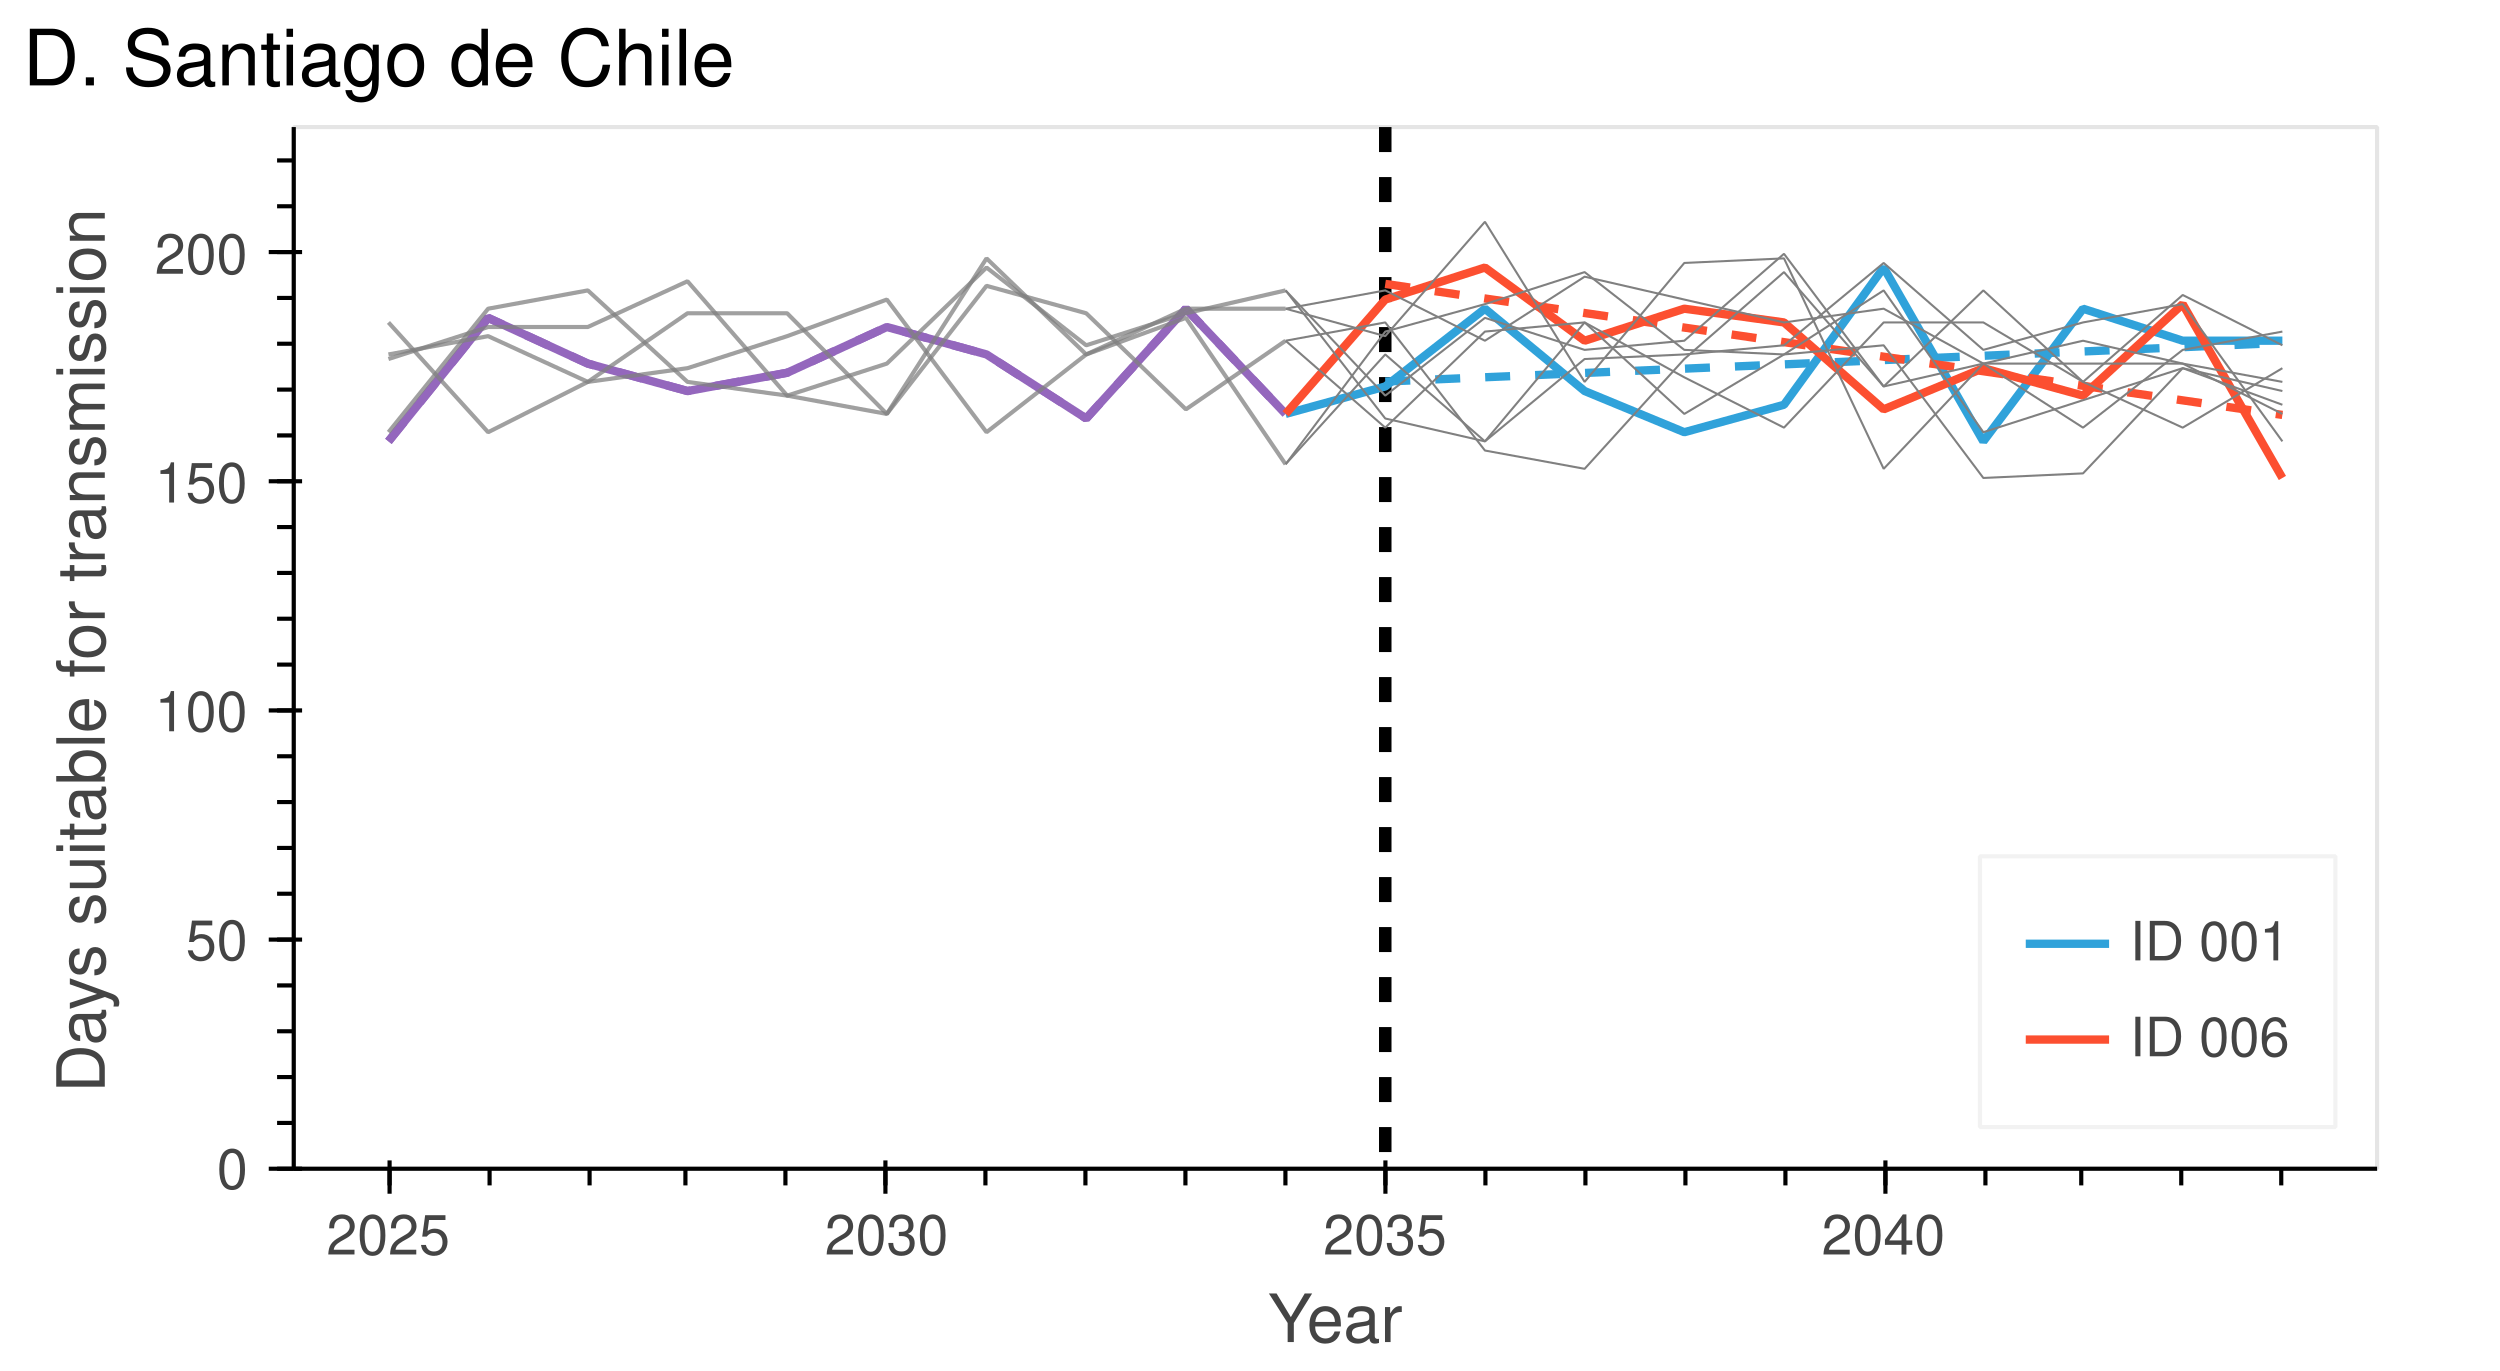
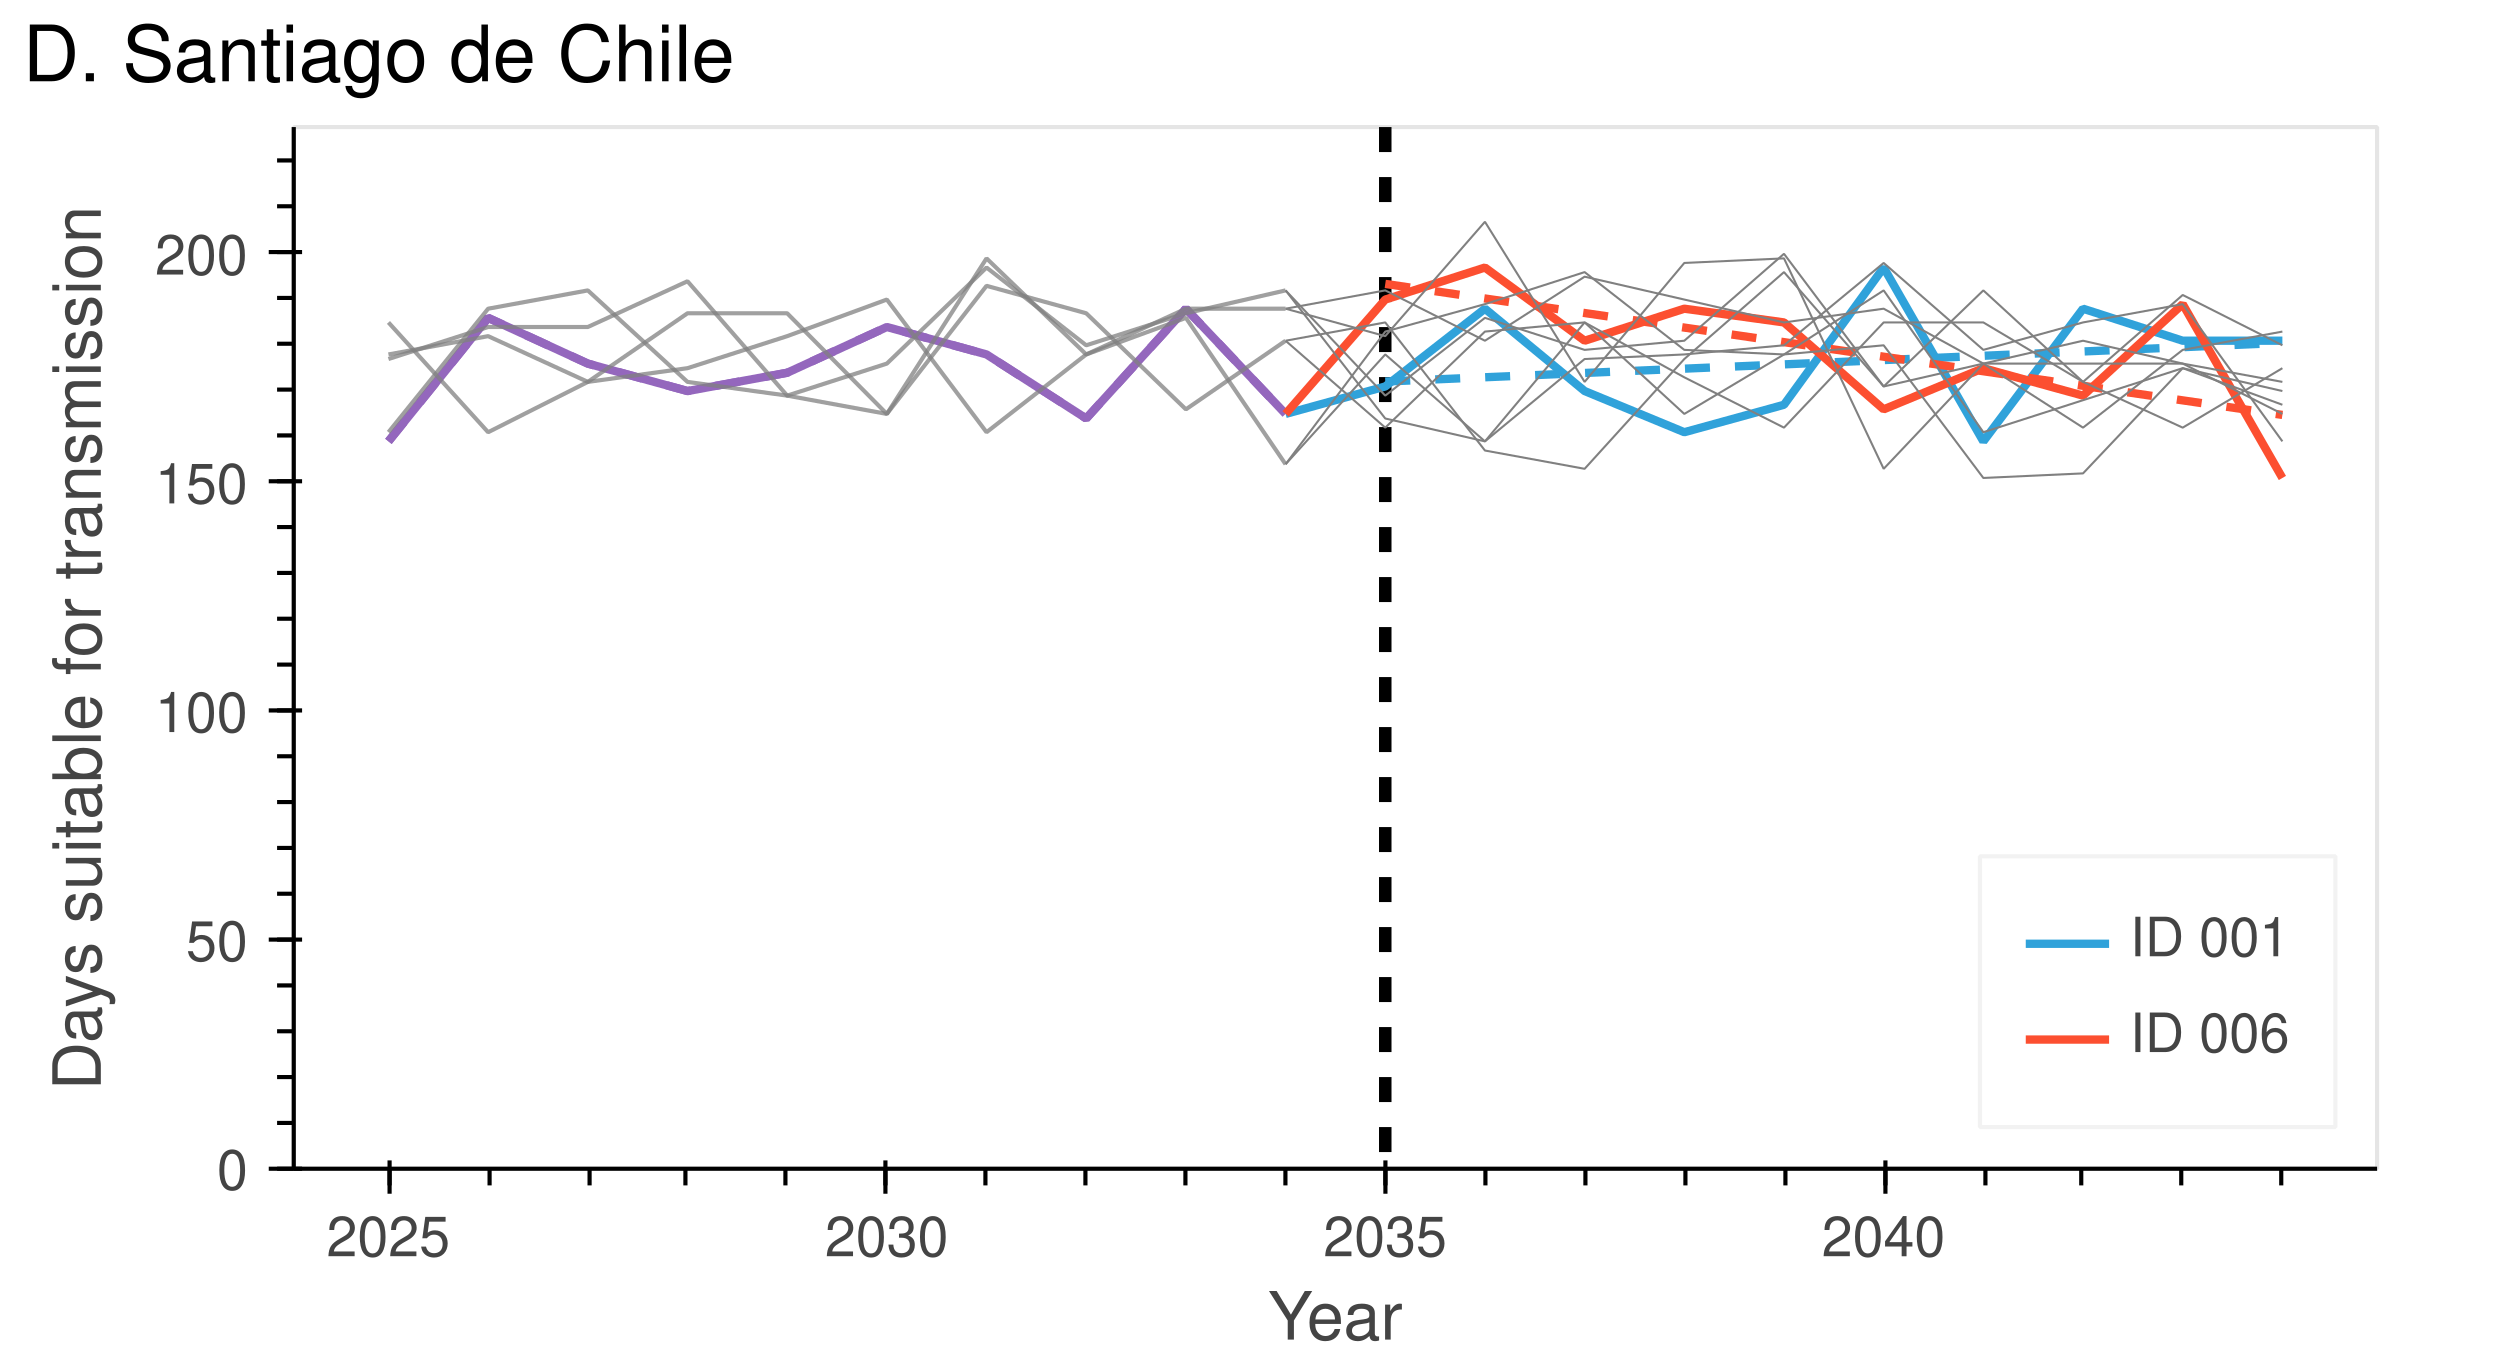
<svg xmlns="http://www.w3.org/2000/svg" version="1.1" width="600" height="329">
  <defs>
-     <clipPath id="bBZGqyNlBTdJ">
+     <clipPath id="rbybfOGzJTPD">
      <path fill="none" stroke="none" d="M 70.5 30.5 L 570.5 30.5 L 570.5 280.5 L 70.5 280.5 L 70.5 30.5 Z" />
    </clipPath>
-     <clipPath id="CTebrvKbdLyy">
+     <clipPath id="sUZqtzLhnNpg">
      <path fill="none" stroke="none" d="M 70.5 30.5 L 570.5 30.5 L 570.5 280.5 L 70.5 280.5 L 70.5 30.5 Z" />
    </clipPath>
-     <clipPath id="WNSpeUvHtqQo">
+     <clipPath id="rltfkTQdHwQe">
      <path fill="none" stroke="none" d="M 70.5 30.5 L 570.5 30.5 L 570.5 280.5 L 70.5 280.5 L 70.5 30.5 Z" />
    </clipPath>
-     <clipPath id="UneaxfuXgfPt">
+     <clipPath id="TKCtnTRrRmmU">
      <path fill="none" stroke="none" d="M 70.5 30.5 L 570.5 30.5 L 570.5 280.5 L 70.5 280.5 L 70.5 30.5 Z" />
    </clipPath>
-     <clipPath id="wBbttrXynpzy">
+     <clipPath id="WUmtHiOqnQiL">
      <path fill="none" stroke="none" d="M 70.5 30.5 L 570.5 30.5 L 570.5 280.5 L 70.5 280.5 L 70.5 30.5 Z" />
    </clipPath>
-     <clipPath id="MsbSsiESdrMb">
+     <clipPath id="tDSoAwkiOnio">
      <path fill="none" stroke="none" d="M 70.5 30.5 L 570.5 30.5 L 570.5 280.5 L 70.5 280.5 L 70.5 30.5 Z" />
    </clipPath>
-     <clipPath id="OAVCAMKqHaVy">
+     <clipPath id="rcBqdvXcFpKg">
      <path fill="none" stroke="none" d="M 70.5 30.5 L 570.5 30.5 L 570.5 280.5 L 70.5 280.5 L 70.5 30.5 Z" />
    </clipPath>
-     <clipPath id="WkazIJTRlMvZ">
+     <clipPath id="XByVbLVZmThE">
      <path fill="none" stroke="none" d="M 70.5 30.5 L 570.5 30.5 L 570.5 280.5 L 70.5 280.5 L 70.5 30.5 Z" />
    </clipPath>
-     <clipPath id="OwpADWmuwJRc">
+     <clipPath id="hyGiBQaZWgmT">
      <path fill="none" stroke="none" d="M 70.5 30.5 L 570.5 30.5 L 570.5 280.5 L 70.5 280.5 L 70.5 30.5 Z" />
    </clipPath>
-     <clipPath id="wGNUhUHyTlRx">
+     <clipPath id="vkaIJwVHTHxw">
      <path fill="none" stroke="none" d="M 70.5 30.5 L 570.5 30.5 L 570.5 280.5 L 70.5 280.5 L 70.5 30.5 Z" />
    </clipPath>
-     <clipPath id="IIxiUtcpqezF">
+     <clipPath id="kTixmJPhtzqT">
      <path fill="none" stroke="none" d="M 70.5 30.5 L 570.5 30.5 L 570.5 280.5 L 70.5 280.5 L 70.5 30.5 Z" />
    </clipPath>
-     <clipPath id="dTMzDbvycmpA">
+     <clipPath id="GTUVncmRMIep">
      <path fill="none" stroke="none" d="M 70.5 30.5 L 570.5 30.5 L 570.5 280.5 L 70.5 280.5 L 70.5 30.5 Z" />
    </clipPath>
-     <clipPath id="xabCOwshgmkf">
+     <clipPath id="IXOZMLCTzCLw">
      <path fill="none" stroke="none" d="M 70.5 30.5 L 570.5 30.5 L 570.5 280.5 L 70.5 280.5 L 70.5 30.5 Z" />
    </clipPath>
-     <clipPath id="MEkueTFFuXIP">
+     <clipPath id="FftXekAeFZVB">
      <path fill="none" stroke="none" d="M 70.5 30.5 L 570.5 30.5 L 570.5 280.5 L 70.5 280.5 L 70.5 30.5 Z" />
    </clipPath>
-     <clipPath id="wESLbhltKBtH">
+     <clipPath id="uTsfcDsvkQzT">
      <path fill="none" stroke="none" d="M 70.5 30.5 L 570.5 30.5 L 570.5 280.5 L 70.5 280.5 L 70.5 30.5 Z" />
    </clipPath>
-     <clipPath id="vGnDuvOBqOXM">
+     <clipPath id="FWDyxEviVBzL">
      <path fill="none" stroke="none" d="M 70.5 30.5 L 570.5 30.5 L 570.5 280.5 L 70.5 280.5 L 70.5 30.5 Z" />
    </clipPath>
-     <clipPath id="ZJRsrTlsCTBZ">
+     <clipPath id="uwVrlWVcpOHb">
      <path fill="none" stroke="none" d="M 70.5 30.5 L 570.5 30.5 L 570.5 280.5 L 70.5 280.5 L 70.5 30.5 Z" />
    </clipPath>
-     <clipPath id="vcKpekqmUDXC">
+     <clipPath id="nTwNQgwpRWpT">
      <path fill="none" stroke="none" d="M 70.5 30.5 L 570.5 30.5 L 570.5 280.5 L 70.5 280.5 L 70.5 30.5 Z" />
    </clipPath>
-     <clipPath id="sbGpNKyqOcgv">
+     <clipPath id="xdMyyueFvFAV">
      <path fill="none" stroke="none" d="M 70.5 30.5 L 570.5 30.5 L 570.5 280.5 L 70.5 280.5 L 70.5 30.5 Z" />
    </clipPath>
-     <clipPath id="ONRcrKXWJkfR">
+     <clipPath id="pMeZNKtpGVMH">
      <path fill="none" stroke="none" d="M 70.5 30.5 L 570.5 30.5 L 570.5 280.5 L 70.5 280.5 L 70.5 30.5 Z" />
    </clipPath>
-     <clipPath id="KvsWsVmClXik">
+     <clipPath id="dmEVOyIdmkUn">
      <path fill="none" stroke="none" d="M 70.5 30.5 L 570.5 30.5 L 570.5 280.5 L 70.5 280.5 L 70.5 30.5 Z" />
    </clipPath>
-     <clipPath id="geWcwvXCvyMA">
+     <clipPath id="NUdwskGufDuJ">
      <path fill="none" stroke="none" d="M 70.5 30.5 L 570.5 30.5 L 570.5 280.5 L 70.5 280.5 L 70.5 30.5 Z" />
    </clipPath>
-     <clipPath id="hTHmyCSMSdxR">
+     <clipPath id="rDQTBdbatQzh">
      <path fill="none" stroke="none" d="M 70.5 30.5 L 570.5 30.5 L 570.5 280.5 L 70.5 280.5 L 70.5 30.5 Z" />
    </clipPath>
  </defs>
  <path fill="none" stroke="#e5e5e5" paint-order="fill" d="M 70.5 30.5 L 570.5 30.5 L 570.5 280.5 L 70.5 280.5 L 70.5 30.5 Z" stroke-linejoin="bevel" stroke-miterlimit="10" />
-   <path fill="none" stroke="black" paint-order="fill" d="M 332.462 30.5 L 332.462 280.5" stroke-linejoin="bevel" stroke-miterlimit="10" stroke-width="3" stroke-dasharray="6" clip-path="url(#WNSpeUvHtqQo)" />
-   <path fill="none" stroke="#9467bd" paint-order="fill" d="M 93.227 105.928 L 117.151 76.284 L 141.074 87.263 L 164.998 93.851 L 188.921 89.459 L 212.844 78.48 L 236.768 85.067 L 260.691 100.439 L 284.615 74.088 L 308.538 99.341" stroke-linejoin="bevel" stroke-miterlimit="10" stroke-width="2" clip-path="url(#UneaxfuXgfPt)" />
-   <path fill="none" stroke="#9467bd" paint-order="fill" d="M 93.227 105.928 L 117.151 76.284 L 141.074 87.263 L 164.998 93.851 L 188.921 89.459 L 212.844 78.48 L 236.768 85.067 L 260.691 100.439 L 284.615 74.088 L 308.538 99.341" stroke-linejoin="bevel" stroke-miterlimit="10" stroke-width="2" stroke-dasharray="6" clip-path="url(#wBbttrXynpzy)" />
-   <path fill="none" stroke="#30a2da" paint-order="fill" d="M 308.538 99.341 L 332.462 92.753 L 356.385 74.088 L 380.309 93.851 L 404.232 103.732 L 428.156 97.145 L 452.079 64.207 L 476.002 105.928 L 499.926 74.088 L 523.849 81.774 L 547.773 81.774" stroke-linejoin="bevel" stroke-miterlimit="10" stroke-width="2" clip-path="url(#MsbSsiESdrMb)" />
-   <path fill="none" stroke="#30a2da" paint-order="fill" d="M 332.462 91.575 L 356.385 90.544 L 380.309 89.512 L 404.232 88.481 L 428.156 87.45 L 452.079 86.418 L 476.002 85.387 L 499.926 84.355 L 523.849 83.324 L 547.773 82.293" stroke-linejoin="bevel" stroke-miterlimit="10" stroke-width="2" stroke-dasharray="6" clip-path="url(#OAVCAMKqHaVy)" />
-   <path fill="none" stroke="#fc4f30" paint-order="fill" d="M 308.538 99.341 L 332.462 71.892 L 356.385 64.207 L 380.309 81.774 L 404.232 74.088 L 428.156 77.382 L 452.079 98.243 L 476.002 88.361 L 499.926 94.949 L 523.849 72.99 L 547.773 114.712" stroke-linejoin="bevel" stroke-miterlimit="10" stroke-width="2" clip-path="url(#WkazIJTRlMvZ)" />
-   <path fill="none" stroke="#fc4f30" paint-order="fill" d="M 332.462 68.139 L 356.385 71.633 L 380.309 75.126 L 404.232 78.62 L 428.156 82.113 L 452.079 85.606 L 476.002 89.1 L 499.926 92.593 L 523.849 96.087 L 547.773 99.58" stroke-linejoin="bevel" stroke-miterlimit="10" stroke-width="2" stroke-dasharray="6" clip-path="url(#OwpADWmuwJRc)" />
-   <path fill="none" stroke="rgb(128,128,128)" paint-order="fill" d="M 93.227 86.165 L 117.151 78.48 L 141.074 78.48 L 164.998 67.5 L 188.921 94.949 L 212.844 99.341 L 236.768 62.011 L 260.691 85.067 L 284.615 74.088 L 308.538 74.088" stroke-opacity="0.749" stroke-linejoin="bevel" stroke-miterlimit="10" clip-path="url(#wGNUhUHyTlRx)" />
-   <path fill="none" stroke="grey" paint-order="fill" d="M 308.538 74.088 L 332.462 80.676 L 356.385 53.227 L 380.309 91.655 L 404.232 63.109 L 428.156 62.011 L 452.079 112.516 L 476.002 87.263 L 499.926 81.774 L 523.849 87.263 L 547.773 91.655" stroke-linejoin="bevel" stroke-miterlimit="10" stroke-width="0.5" clip-path="url(#IIxiUtcpqezF)" />
-   <path fill="none" stroke="grey" paint-order="fill" d="M 308.538 74.088 L 332.462 69.696 L 356.385 81.774 L 380.309 66.403 L 404.232 71.892 L 428.156 77.382 L 452.079 74.088 L 476.002 87.263 L 499.926 102.634 L 523.849 83.969 L 547.773 79.578" stroke-linejoin="bevel" stroke-miterlimit="10" stroke-width="0.5" clip-path="url(#dTMzDbvycmpA)" />
-   <path fill="none" stroke="rgb(128,128,128)" paint-order="fill" d="M 93.227 85.067 L 117.151 80.676 L 141.074 91.655 L 164.998 88.361 L 188.921 80.676 L 212.844 71.892 L 236.768 103.732 L 260.691 85.067 L 284.615 76.284 L 308.538 111.418" stroke-opacity="0.749" stroke-linejoin="bevel" stroke-miterlimit="10" clip-path="url(#xabCOwshgmkf)" />
-   <path fill="none" stroke="grey" paint-order="fill" d="M 308.538 111.418 L 332.462 79.578 L 356.385 72.99 L 380.309 65.305 L 404.232 83.969 L 428.156 85.067 L 452.079 82.872 L 476.002 114.712 L 499.926 113.614 L 523.849 88.361 L 547.773 93.851" stroke-linejoin="bevel" stroke-miterlimit="10" stroke-width="0.5" clip-path="url(#MEkueTFFuXIP)" />
-   <path fill="none" stroke="grey" paint-order="fill" d="M 308.538 111.418 L 332.462 85.067 L 356.385 105.928 L 380.309 77.382 L 404.232 99.341 L 428.156 85.067 L 452.079 69.696 L 476.002 103.732 L 499.926 96.047 L 523.849 88.361 L 547.773 97.145" stroke-linejoin="bevel" stroke-miterlimit="10" stroke-width="0.5" clip-path="url(#wESLbhltKBtH)" />
-   <path fill="none" stroke="rgb(128,128,128)" paint-order="fill" d="M 93.227 77.382 L 117.151 103.732 L 141.074 91.655 L 164.998 75.186 L 188.921 75.186 L 212.844 99.341 L 236.768 68.598 L 260.691 75.186 L 284.615 98.243 L 308.538 81.774" stroke-opacity="0.749" stroke-linejoin="bevel" stroke-miterlimit="10" clip-path="url(#vGnDuvOBqOXM)" />
-   <path fill="none" stroke="grey" paint-order="fill" d="M 308.538 81.774 L 332.462 102.634 L 356.385 79.578 L 380.309 77.382 L 404.232 90.557 L 428.156 102.634 L 452.079 77.382 L 476.002 77.382 L 499.926 91.655 L 523.849 102.634 L 547.773 88.361" stroke-linejoin="bevel" stroke-miterlimit="10" stroke-width="0.5" clip-path="url(#ZJRsrTlsCTBZ)" />
-   <path fill="none" stroke="grey" paint-order="fill" d="M 308.538 81.774 L 332.462 77.382 L 356.385 108.124 L 380.309 112.516 L 404.232 86.165 L 428.156 65.305 L 452.079 92.753 L 476.002 69.696 L 499.926 91.655 L 523.849 70.794 L 547.773 82.872" stroke-linejoin="bevel" stroke-miterlimit="10" stroke-width="0.5" clip-path="url(#vcKpekqmUDXC)" />
-   <path fill="none" stroke="rgb(128,128,128)" paint-order="fill" d="M 93.227 103.732 L 117.151 74.088 L 141.074 69.696 L 164.998 91.655 L 188.921 94.949 L 212.844 87.263 L 236.768 64.207 L 260.691 82.872 L 284.615 75.186 L 308.538 69.696" stroke-opacity="0.749" stroke-linejoin="bevel" stroke-miterlimit="10" clip-path="url(#sbGpNKyqOcgv)" />
-   <path fill="none" stroke="grey" paint-order="fill" d="M 308.538 69.696 L 332.462 100.439 L 356.385 105.928 L 380.309 86.165 L 404.232 85.067 L 428.156 82.872 L 452.079 63.109 L 476.002 83.969 L 499.926 77.382 L 523.849 72.99 L 547.773 105.928" stroke-linejoin="bevel" stroke-miterlimit="10" stroke-width="0.5" clip-path="url(#ONRcrKXWJkfR)" />
-   <path fill="none" stroke="grey" paint-order="fill" d="M 308.538 69.696 L 332.462 94.949 L 356.385 76.284 L 380.309 83.969 L 404.232 81.774 L 428.156 60.913 L 452.079 92.753 L 476.002 87.263 L 499.926 87.263 L 523.849 87.263 L 547.773 99.341" stroke-linejoin="bevel" stroke-miterlimit="10" stroke-width="0.5" clip-path="url(#KvsWsVmClXik)" />
+   <path fill="none" stroke="black" paint-order="fill" d="M 332.462 30.5 L 332.462 280.5" stroke-linejoin="bevel" stroke-miterlimit="10" stroke-width="3" stroke-dasharray="6" clip-path="url(#rltfkTQdHwQe)" />
+   <path fill="none" stroke="#9467bd" paint-order="fill" d="M 93.227 105.928 L 117.151 76.284 L 141.074 87.263 L 164.998 93.851 L 188.921 89.459 L 212.844 78.48 L 236.768 85.067 L 260.691 100.439 L 284.615 74.088 L 308.538 99.341" stroke-linejoin="bevel" stroke-miterlimit="10" stroke-width="2" clip-path="url(#TKCtnTRrRmmU)" />
+   <path fill="none" stroke="#9467bd" paint-order="fill" d="M 93.227 105.928 L 117.151 76.284 L 141.074 87.263 L 164.998 93.851 L 188.921 89.459 L 212.844 78.48 L 236.768 85.067 L 260.691 100.439 L 284.615 74.088 L 308.538 99.341" stroke-linejoin="bevel" stroke-miterlimit="10" stroke-width="2" stroke-dasharray="6" clip-path="url(#WUmtHiOqnQiL)" />
+   <path fill="none" stroke="#30a2da" paint-order="fill" d="M 308.538 99.341 L 332.462 92.753 L 356.385 74.088 L 380.309 93.851 L 404.232 103.732 L 428.156 97.145 L 452.079 64.207 L 476.002 105.928 L 499.926 74.088 L 523.849 81.774 L 547.773 81.774" stroke-linejoin="bevel" stroke-miterlimit="10" stroke-width="2" clip-path="url(#tDSoAwkiOnio)" />
+   <path fill="none" stroke="#30a2da" paint-order="fill" d="M 332.462 91.575 L 356.385 90.544 L 380.309 89.512 L 404.232 88.481 L 428.156 87.45 L 452.079 86.418 L 476.002 85.387 L 499.926 84.355 L 523.849 83.324 L 547.773 82.293" stroke-linejoin="bevel" stroke-miterlimit="10" stroke-width="2" stroke-dasharray="6" clip-path="url(#rcBqdvXcFpKg)" />
+   <path fill="none" stroke="#fc4f30" paint-order="fill" d="M 308.538 99.341 L 332.462 71.892 L 356.385 64.207 L 380.309 81.774 L 404.232 74.088 L 428.156 77.382 L 452.079 98.243 L 476.002 88.361 L 499.926 94.949 L 523.849 72.99 L 547.773 114.712" stroke-linejoin="bevel" stroke-miterlimit="10" stroke-width="2" clip-path="url(#XByVbLVZmThE)" />
+   <path fill="none" stroke="#fc4f30" paint-order="fill" d="M 332.462 68.139 L 356.385 71.633 L 380.309 75.126 L 404.232 78.62 L 428.156 82.113 L 452.079 85.606 L 476.002 89.1 L 499.926 92.593 L 523.849 96.087 L 547.773 99.58" stroke-linejoin="bevel" stroke-miterlimit="10" stroke-width="2" stroke-dasharray="6" clip-path="url(#hyGiBQaZWgmT)" />
+   <path fill="none" stroke="rgb(128,128,128)" paint-order="fill" d="M 93.227 86.165 L 117.151 78.48 L 141.074 78.48 L 164.998 67.5 L 188.921 94.949 L 212.844 99.341 L 236.768 62.011 L 260.691 85.067 L 284.615 74.088 L 308.538 74.088" stroke-opacity="0.749" stroke-linejoin="bevel" stroke-miterlimit="10" clip-path="url(#vkaIJwVHTHxw)" />
+   <path fill="none" stroke="grey" paint-order="fill" d="M 308.538 74.088 L 332.462 80.676 L 356.385 53.227 L 380.309 91.655 L 404.232 63.109 L 428.156 62.011 L 452.079 112.516 L 476.002 87.263 L 499.926 81.774 L 523.849 87.263 L 547.773 91.655" stroke-linejoin="bevel" stroke-miterlimit="10" stroke-width="0.5" clip-path="url(#kTixmJPhtzqT)" />
+   <path fill="none" stroke="grey" paint-order="fill" d="M 308.538 74.088 L 332.462 69.696 L 356.385 81.774 L 380.309 66.403 L 404.232 71.892 L 428.156 77.382 L 452.079 74.088 L 476.002 87.263 L 499.926 102.634 L 523.849 83.969 L 547.773 79.578" stroke-linejoin="bevel" stroke-miterlimit="10" stroke-width="0.5" clip-path="url(#GTUVncmRMIep)" />
+   <path fill="none" stroke="rgb(128,128,128)" paint-order="fill" d="M 93.227 85.067 L 117.151 80.676 L 141.074 91.655 L 164.998 88.361 L 188.921 80.676 L 212.844 71.892 L 236.768 103.732 L 260.691 85.067 L 284.615 76.284 L 308.538 111.418" stroke-opacity="0.749" stroke-linejoin="bevel" stroke-miterlimit="10" clip-path="url(#IXOZMLCTzCLw)" />
+   <path fill="none" stroke="grey" paint-order="fill" d="M 308.538 111.418 L 332.462 79.578 L 356.385 72.99 L 380.309 65.305 L 404.232 83.969 L 428.156 85.067 L 452.079 82.872 L 476.002 114.712 L 499.926 113.614 L 523.849 88.361 L 547.773 93.851" stroke-linejoin="bevel" stroke-miterlimit="10" stroke-width="0.5" clip-path="url(#FftXekAeFZVB)" />
+   <path fill="none" stroke="grey" paint-order="fill" d="M 308.538 111.418 L 332.462 85.067 L 356.385 105.928 L 380.309 77.382 L 404.232 99.341 L 428.156 85.067 L 452.079 69.696 L 476.002 103.732 L 499.926 96.047 L 523.849 88.361 L 547.773 97.145" stroke-linejoin="bevel" stroke-miterlimit="10" stroke-width="0.5" clip-path="url(#uTsfcDsvkQzT)" />
+   <path fill="none" stroke="rgb(128,128,128)" paint-order="fill" d="M 93.227 77.382 L 117.151 103.732 L 141.074 91.655 L 164.998 75.186 L 188.921 75.186 L 212.844 99.341 L 236.768 68.598 L 260.691 75.186 L 284.615 98.243 L 308.538 81.774" stroke-opacity="0.749" stroke-linejoin="bevel" stroke-miterlimit="10" clip-path="url(#FWDyxEviVBzL)" />
+   <path fill="none" stroke="grey" paint-order="fill" d="M 308.538 81.774 L 332.462 102.634 L 356.385 79.578 L 380.309 77.382 L 404.232 90.557 L 428.156 102.634 L 452.079 77.382 L 476.002 77.382 L 499.926 91.655 L 523.849 102.634 L 547.773 88.361" stroke-linejoin="bevel" stroke-miterlimit="10" stroke-width="0.5" clip-path="url(#uwVrlWVcpOHb)" />
+   <path fill="none" stroke="grey" paint-order="fill" d="M 308.538 81.774 L 332.462 77.382 L 356.385 108.124 L 380.309 112.516 L 404.232 86.165 L 428.156 65.305 L 452.079 92.753 L 476.002 69.696 L 499.926 91.655 L 523.849 70.794 L 547.773 82.872" stroke-linejoin="bevel" stroke-miterlimit="10" stroke-width="0.5" clip-path="url(#nTwNQgwpRWpT)" />
+   <path fill="none" stroke="rgb(128,128,128)" paint-order="fill" d="M 93.227 103.732 L 117.151 74.088 L 141.074 69.696 L 164.998 91.655 L 188.921 94.949 L 212.844 87.263 L 236.768 64.207 L 260.691 82.872 L 284.615 75.186 L 308.538 69.696" stroke-opacity="0.749" stroke-linejoin="bevel" stroke-miterlimit="10" clip-path="url(#xdMyyueFvFAV)" />
+   <path fill="none" stroke="grey" paint-order="fill" d="M 308.538 69.696 L 332.462 100.439 L 356.385 105.928 L 380.309 86.165 L 404.232 85.067 L 428.156 82.872 L 452.079 63.109 L 476.002 83.969 L 499.926 77.382 L 523.849 72.99 L 547.773 105.928" stroke-linejoin="bevel" stroke-miterlimit="10" stroke-width="0.5" clip-path="url(#pMeZNKtpGVMH)" />
+   <path fill="none" stroke="grey" paint-order="fill" d="M 308.538 69.696 L 332.462 94.949 L 356.385 76.284 L 380.309 83.969 L 404.232 81.774 L 428.156 60.913 L 452.079 92.753 L 476.002 87.263 L 499.926 87.263 L 523.849 87.263 L 547.773 99.341" stroke-linejoin="bevel" stroke-miterlimit="10" stroke-width="0.5" clip-path="url(#dmEVOyIdmkUn)" />
  <path fill="none" stroke="black" paint-order="fill" d="M 70.5 280.5 L 570.5 280.5" stroke-linejoin="bevel" stroke-miterlimit="10" />
  <path fill="none" stroke="black" paint-order="fill" d="M 93.5 286.5 L 93.5 278.5 M 212.5 286.5 L 212.5 278.5 M 332.5 286.5 L 332.5 278.5 M 452.5 286.5 L 452.5 278.5" stroke-linejoin="bevel" stroke-miterlimit="10" />
  <path fill="none" stroke="black" paint-order="fill" d="M 93.5 284.5 L 93.5 280.5 M 117.5 284.5 L 117.5 280.5 M 141.5 284.5 L 141.5 280.5 M 164.5 284.5 L 164.5 280.5 M 188.5 284.5 L 188.5 280.5 M 212.5 284.5 L 212.5 280.5 M 236.5 284.5 L 236.5 280.5 M 260.5 284.5 L 260.5 280.5 M 284.5 284.5 L 284.5 280.5 M 308.5 284.5 L 308.5 280.5 M 332.5 284.5 L 332.5 280.5 M 356.5 284.5 L 356.5 280.5 M 380.5 284.5 L 380.5 280.5 M 404.5 284.5 L 404.5 280.5 M 428.5 284.5 L 428.5 280.5 M 452.5 284.5 L 452.5 280.5 M 476.5 284.5 L 476.5 280.5 M 499.5 284.5 L 499.5 280.5 M 523.5 284.5 L 523.5 280.5 M 547.5 284.5 L 547.5 280.5" stroke-linejoin="bevel" stroke-miterlimit="10" />
-   <text fill="#444444" stroke="none" font-family="helvetica" font-size="10pt" font-style="normal" font-weight="normal" text-decoration="normal" x="77.827" y="300.594" text-anchor="start" dominant-baseline="alphabetic" transform="matrix(1, 0, 0, 1, 0.5, 0.5)">2025</text>
-   <text fill="none" stroke="rgb(0,0,0)" font-family="helvetica" font-size="10pt" font-style="normal" font-weight="normal" text-decoration="normal" x="77.827" y="300.594" text-anchor="start" dominant-baseline="alphabetic" transform="matrix(1, 0, 0, 1, 0.5, 0.5)" stroke-opacity="0" stroke-linejoin="bevel" stroke-miterlimit="10">2025</text>
-   <text fill="#444444" stroke="none" font-family="helvetica" font-size="10pt" font-style="normal" font-weight="normal" text-decoration="normal" x="197.444" y="300.594" text-anchor="start" dominant-baseline="alphabetic" transform="matrix(1, 0, 0, 1, 0.5, 0.5)">2030</text>
-   <text fill="none" stroke="rgb(0,0,0)" font-family="helvetica" font-size="10pt" font-style="normal" font-weight="normal" text-decoration="normal" x="197.444" y="300.594" text-anchor="start" dominant-baseline="alphabetic" transform="matrix(1, 0, 0, 1, 0.5, 0.5)" stroke-opacity="0" stroke-linejoin="bevel" stroke-miterlimit="10">2030</text>
-   <text fill="#444444" stroke="none" font-family="helvetica" font-size="10pt" font-style="normal" font-weight="normal" text-decoration="normal" x="317.062" y="300.594" text-anchor="start" dominant-baseline="alphabetic" transform="matrix(1, 0, 0, 1, 0.5, 0.5)">2035</text>
-   <text fill="none" stroke="rgb(0,0,0)" font-family="helvetica" font-size="10pt" font-style="normal" font-weight="normal" text-decoration="normal" x="317.062" y="300.594" text-anchor="start" dominant-baseline="alphabetic" transform="matrix(1, 0, 0, 1, 0.5, 0.5)" stroke-opacity="0" stroke-linejoin="bevel" stroke-miterlimit="10">2035</text>
-   <text fill="#444444" stroke="none" font-family="helvetica" font-size="10pt" font-style="normal" font-weight="normal" text-decoration="normal" x="436.679" y="300.594" text-anchor="start" dominant-baseline="alphabetic" transform="matrix(1, 0, 0, 1, 0.5, 0.5)">2040</text>
-   <text fill="none" stroke="rgb(0,0,0)" font-family="helvetica" font-size="10pt" font-style="normal" font-weight="normal" text-decoration="normal" x="436.679" y="300.594" text-anchor="start" dominant-baseline="alphabetic" transform="matrix(1, 0, 0, 1, 0.5, 0.5)" stroke-opacity="0" stroke-linejoin="bevel" stroke-miterlimit="10">2040</text>
-   <text fill="#444444" stroke="none" font-family="helvetica" font-size="12pt" font-style="normal" font-weight="normal" text-decoration="normal" x="303.833" y="321.594" text-anchor="start" dominant-baseline="alphabetic" transform="matrix(1, 0, 0, 1, 0.5, 0.5)">Year</text>
-   <text fill="none" stroke="rgb(0,0,0)" font-family="helvetica" font-size="12pt" font-style="normal" font-weight="normal" text-decoration="normal" x="303.833" y="321.594" text-anchor="start" dominant-baseline="alphabetic" transform="matrix(1, 0, 0, 1, 0.5, 0.5)" stroke-opacity="0" stroke-linejoin="bevel" stroke-miterlimit="10">Year</text>
+   <text fill="#444444" stroke="none" font-family="helvetica" font-size="10pt" font-style="normal" font-weight="normal" text-decoration="normal" x="77.861" y="301" text-anchor="start" dominant-baseline="alphabetic" transform="matrix(1, 0, 0, 1, 0.5, 0.5)">2025</text>
+   <text fill="none" stroke="rgb(0,0,0)" font-family="helvetica" font-size="10pt" font-style="normal" font-weight="normal" text-decoration="normal" x="77.861" y="301" text-anchor="start" dominant-baseline="alphabetic" transform="matrix(1, 0, 0, 1, 0.5, 0.5)" stroke-opacity="0" stroke-linejoin="bevel" stroke-miterlimit="10">2025</text>
+   <text fill="#444444" stroke="none" font-family="helvetica" font-size="10pt" font-style="normal" font-weight="normal" text-decoration="normal" x="197.478" y="301" text-anchor="start" dominant-baseline="alphabetic" transform="matrix(1, 0, 0, 1, 0.5, 0.5)">2030</text>
+   <text fill="none" stroke="rgb(0,0,0)" font-family="helvetica" font-size="10pt" font-style="normal" font-weight="normal" text-decoration="normal" x="197.478" y="301" text-anchor="start" dominant-baseline="alphabetic" transform="matrix(1, 0, 0, 1, 0.5, 0.5)" stroke-opacity="0" stroke-linejoin="bevel" stroke-miterlimit="10">2030</text>
+   <text fill="#444444" stroke="none" font-family="helvetica" font-size="10pt" font-style="normal" font-weight="normal" text-decoration="normal" x="317.095" y="301" text-anchor="start" dominant-baseline="alphabetic" transform="matrix(1, 0, 0, 1, 0.5, 0.5)">2035</text>
+   <text fill="none" stroke="rgb(0,0,0)" font-family="helvetica" font-size="10pt" font-style="normal" font-weight="normal" text-decoration="normal" x="317.095" y="301" text-anchor="start" dominant-baseline="alphabetic" transform="matrix(1, 0, 0, 1, 0.5, 0.5)" stroke-opacity="0" stroke-linejoin="bevel" stroke-miterlimit="10">2035</text>
+   <text fill="#444444" stroke="none" font-family="helvetica" font-size="10pt" font-style="normal" font-weight="normal" text-decoration="normal" x="436.712" y="301" text-anchor="start" dominant-baseline="alphabetic" transform="matrix(1, 0, 0, 1, 0.5, 0.5)">2040</text>
+   <text fill="none" stroke="rgb(0,0,0)" font-family="helvetica" font-size="10pt" font-style="normal" font-weight="normal" text-decoration="normal" x="436.712" y="301" text-anchor="start" dominant-baseline="alphabetic" transform="matrix(1, 0, 0, 1, 0.5, 0.5)" stroke-opacity="0" stroke-linejoin="bevel" stroke-miterlimit="10">2040</text>
+   <text fill="#444444" stroke="none" font-family="helvetica" font-size="12pt" font-style="normal" font-weight="normal" text-decoration="normal" x="303.85" y="321" text-anchor="start" dominant-baseline="alphabetic" transform="matrix(1, 0, 0, 1, 0.5, 0.5)">Year</text>
+   <text fill="none" stroke="rgb(0,0,0)" font-family="helvetica" font-size="12pt" font-style="normal" font-weight="normal" text-decoration="normal" x="303.85" y="321" text-anchor="start" dominant-baseline="alphabetic" transform="matrix(1, 0, 0, 1, 0.5, 0.5)" stroke-opacity="0" stroke-linejoin="bevel" stroke-miterlimit="10">Year</text>
  <path fill="none" stroke="black" paint-order="fill" d="M 70.5 280.5 L 70.5 30.5" stroke-linejoin="bevel" stroke-miterlimit="10" />
  <path fill="none" stroke="black" paint-order="fill" d="M 64.5 280.5 L 72.5 280.5 M 64.5 225.5 L 72.5 225.5 M 64.5 170.5 L 72.5 170.5 M 64.5 115.5 L 72.5 115.5 M 64.5 60.5 L 72.5 60.5" stroke-linejoin="bevel" stroke-miterlimit="10" />
  <path fill="none" stroke="black" paint-order="fill" d="M 66.5 280.5 L 70.5 280.5 M 66.5 269.5 L 70.5 269.5 M 66.5 258.5 L 70.5 258.5 M 66.5 247.5 L 70.5 247.5 M 66.5 236.5 L 70.5 236.5 M 66.5 225.5 L 70.5 225.5 M 66.5 214.5 L 70.5 214.5 M 66.5 203.5 L 70.5 203.5 M 66.5 192.5 L 70.5 192.5 M 66.5 181.5 L 70.5 181.5 M 66.5 170.5 L 70.5 170.5 M 66.5 159.5 L 70.5 159.5 M 66.5 148.5 L 70.5 148.5 M 66.5 137.5 L 70.5 137.5 M 66.5 126.5 L 70.5 126.5 M 66.5 115.5 L 70.5 115.5 M 66.5 104.5 L 70.5 104.5 M 66.5 93.5 L 70.5 93.5 M 66.5 82.5 L 70.5 82.5 M 66.5 71.5 L 70.5 71.5 M 66.5 60.5 L 70.5 60.5 M 66.5 49.5 L 70.5 49.5 M 66.5 38.5 L 70.5 38.5" stroke-linejoin="bevel" stroke-miterlimit="10" />
-   <text fill="#444444" stroke="none" font-family="helvetica" font-size="10pt" font-style="normal" font-weight="normal" text-decoration="normal" x="51.55" y="284.797" text-anchor="start" dominant-baseline="alphabetic" transform="matrix(1, 0, 0, 1, 0.5, 0.5)">0</text>
-   <text fill="none" stroke="rgb(0,0,0)" font-family="helvetica" font-size="10pt" font-style="normal" font-weight="normal" text-decoration="normal" x="51.55" y="284.797" text-anchor="start" dominant-baseline="alphabetic" transform="matrix(1, 0, 0, 1, 0.5, 0.5)" stroke-opacity="0" stroke-linejoin="bevel" stroke-miterlimit="10">0</text>
-   <text fill="#444444" stroke="none" font-family="helvetica" font-size="10pt" font-style="normal" font-weight="normal" text-decoration="normal" x="44.1" y="229.9" text-anchor="start" dominant-baseline="alphabetic" transform="matrix(1, 0, 0, 1, 0.5, 0.5)">50</text>
-   <text fill="none" stroke="rgb(0,0,0)" font-family="helvetica" font-size="10pt" font-style="normal" font-weight="normal" text-decoration="normal" x="44.1" y="229.9" text-anchor="start" dominant-baseline="alphabetic" transform="matrix(1, 0, 0, 1, 0.5, 0.5)" stroke-opacity="0" stroke-linejoin="bevel" stroke-miterlimit="10">50</text>
-   <text fill="#444444" stroke="none" font-family="helvetica" font-size="10pt" font-style="normal" font-weight="normal" text-decoration="normal" x="36.65" y="175.003" text-anchor="start" dominant-baseline="alphabetic" transform="matrix(1, 0, 0, 1, 0.5, 0.5)">100</text>
-   <text fill="none" stroke="rgb(0,0,0)" font-family="helvetica" font-size="10pt" font-style="normal" font-weight="normal" text-decoration="normal" x="36.65" y="175.003" text-anchor="start" dominant-baseline="alphabetic" transform="matrix(1, 0, 0, 1, 0.5, 0.5)" stroke-opacity="0" stroke-linejoin="bevel" stroke-miterlimit="10">100</text>
-   <text fill="#444444" stroke="none" font-family="helvetica" font-size="10pt" font-style="normal" font-weight="normal" text-decoration="normal" x="36.65" y="120.106" text-anchor="start" dominant-baseline="alphabetic" transform="matrix(1, 0, 0, 1, 0.5, 0.5)">150</text>
-   <text fill="none" stroke="rgb(0,0,0)" font-family="helvetica" font-size="10pt" font-style="normal" font-weight="normal" text-decoration="normal" x="36.65" y="120.106" text-anchor="start" dominant-baseline="alphabetic" transform="matrix(1, 0, 0, 1, 0.5, 0.5)" stroke-opacity="0" stroke-linejoin="bevel" stroke-miterlimit="10">150</text>
-   <text fill="#444444" stroke="none" font-family="helvetica" font-size="10pt" font-style="normal" font-weight="normal" text-decoration="normal" x="36.65" y="65.21" text-anchor="start" dominant-baseline="alphabetic" transform="matrix(1, 0, 0, 1, 0.5, 0.5)">200</text>
-   <text fill="none" stroke="rgb(0,0,0)" font-family="helvetica" font-size="10pt" font-style="normal" font-weight="normal" text-decoration="normal" x="36.65" y="65.21" text-anchor="start" dominant-baseline="alphabetic" transform="matrix(1, 0, 0, 1, 0.5, 0.5)" stroke-opacity="0" stroke-linejoin="bevel" stroke-miterlimit="10">200</text>
-   <text fill="#444444" stroke="none" font-family="helvetica" font-size="12pt" font-style="normal" font-weight="normal" text-decoration="normal" x="-78.075" y="151" text-anchor="start" dominant-baseline="alphabetic" transform="matrix(6.123233995736766e-17, -1, 1, 6.123233995736766e-17, -125.85, 184.15)">Days suitable for transmission</text>
-   <text fill="none" stroke="rgb(0,0,0)" font-family="helvetica" font-size="12pt" font-style="normal" font-weight="normal" text-decoration="normal" x="-78.075" y="151" text-anchor="start" dominant-baseline="alphabetic" transform="matrix(6.123233995736766e-17, -1, 1, 6.123233995736766e-17, -125.85, 184.15)" stroke-opacity="0" stroke-linejoin="bevel" stroke-miterlimit="10">Days suitable for transmission</text>
-   <path fill="rgb(255,255,255)" stroke="rgb(229,229,229)" paint-order="fill" d="M 475.183 205.5 L 560.5 205.5 L 560.5 270.5 L 475.183 270.5 L 475.183 205.5 Z" fill-opacity="0.949" clip-path="url(#geWcwvXCvyMA)" stroke-opacity="0.502" stroke-linejoin="bevel" stroke-miterlimit="10" />
-   <g clip-path="url(#geWcwvXCvyMA)">
+   <text fill="#444444" stroke="none" font-family="helvetica" font-size="10pt" font-style="normal" font-weight="normal" text-decoration="normal" x="51.567" y="285" text-anchor="start" dominant-baseline="alphabetic" transform="matrix(1, 0, 0, 1, 0.5, 0.5)">0</text>
+   <text fill="none" stroke="rgb(0,0,0)" font-family="helvetica" font-size="10pt" font-style="normal" font-weight="normal" text-decoration="normal" x="51.567" y="285" text-anchor="start" dominant-baseline="alphabetic" transform="matrix(1, 0, 0, 1, 0.5, 0.5)" stroke-opacity="0" stroke-linejoin="bevel" stroke-miterlimit="10">0</text>
+   <text fill="#444444" stroke="none" font-family="helvetica" font-size="10pt" font-style="normal" font-weight="normal" text-decoration="normal" x="44.133" y="230.103" text-anchor="start" dominant-baseline="alphabetic" transform="matrix(1, 0, 0, 1, 0.5, 0.5)">50</text>
+   <text fill="none" stroke="rgb(0,0,0)" font-family="helvetica" font-size="10pt" font-style="normal" font-weight="normal" text-decoration="normal" x="44.133" y="230.103" text-anchor="start" dominant-baseline="alphabetic" transform="matrix(1, 0, 0, 1, 0.5, 0.5)" stroke-opacity="0" stroke-linejoin="bevel" stroke-miterlimit="10">50</text>
+   <text fill="#444444" stroke="none" font-family="helvetica" font-size="10pt" font-style="normal" font-weight="normal" text-decoration="normal" x="36.7" y="175.206" text-anchor="start" dominant-baseline="alphabetic" transform="matrix(1, 0, 0, 1, 0.5, 0.5)">100</text>
+   <text fill="none" stroke="rgb(0,0,0)" font-family="helvetica" font-size="10pt" font-style="normal" font-weight="normal" text-decoration="normal" x="36.7" y="175.206" text-anchor="start" dominant-baseline="alphabetic" transform="matrix(1, 0, 0, 1, 0.5, 0.5)" stroke-opacity="0" stroke-linejoin="bevel" stroke-miterlimit="10">100</text>
+   <text fill="#444444" stroke="none" font-family="helvetica" font-size="10pt" font-style="normal" font-weight="normal" text-decoration="normal" x="36.7" y="120.31" text-anchor="start" dominant-baseline="alphabetic" transform="matrix(1, 0, 0, 1, 0.5, 0.5)">150</text>
+   <text fill="none" stroke="rgb(0,0,0)" font-family="helvetica" font-size="10pt" font-style="normal" font-weight="normal" text-decoration="normal" x="36.7" y="120.31" text-anchor="start" dominant-baseline="alphabetic" transform="matrix(1, 0, 0, 1, 0.5, 0.5)" stroke-opacity="0" stroke-linejoin="bevel" stroke-miterlimit="10">150</text>
+   <text fill="#444444" stroke="none" font-family="helvetica" font-size="10pt" font-style="normal" font-weight="normal" text-decoration="normal" x="36.7" y="65.413" text-anchor="start" dominant-baseline="alphabetic" transform="matrix(1, 0, 0, 1, 0.5, 0.5)">200</text>
+   <text fill="none" stroke="rgb(0,0,0)" font-family="helvetica" font-size="10pt" font-style="normal" font-weight="normal" text-decoration="normal" x="36.7" y="65.413" text-anchor="start" dominant-baseline="alphabetic" transform="matrix(1, 0, 0, 1, 0.5, 0.5)" stroke-opacity="0" stroke-linejoin="bevel" stroke-miterlimit="10">200</text>
+   <text fill="#444444" stroke="none" font-family="helvetica" font-size="12pt" font-style="normal" font-weight="normal" text-decoration="normal" x="-77.442" y="150" text-anchor="start" dominant-baseline="alphabetic" transform="matrix(6.123233995736766e-17, -1, 1, 6.123233995736766e-17, -125.8, 184.2)">Days suitable for transmission</text>
+   <text fill="none" stroke="rgb(0,0,0)" font-family="helvetica" font-size="12pt" font-style="normal" font-weight="normal" text-decoration="normal" x="-77.442" y="150" text-anchor="start" dominant-baseline="alphabetic" transform="matrix(6.123233995736766e-17, -1, 1, 6.123233995736766e-17, -125.8, 184.2)" stroke-opacity="0" stroke-linejoin="bevel" stroke-miterlimit="10">Days suitable for transmission</text>
+   <path fill="rgb(255,255,255)" stroke="rgb(229,229,229)" paint-order="fill" d="M 475.183 205.5 L 560.5 205.5 L 560.5 270.5 L 475.183 270.5 L 475.183 205.5 Z" fill-opacity="0.949" clip-path="url(#NUdwskGufDuJ)" stroke-opacity="0.502" stroke-linejoin="bevel" stroke-miterlimit="10" />
+   <g clip-path="url(#NUdwskGufDuJ)">
    <g transform="matrix(1, 0, 0, 1, 485.6833, 216)">
      <path fill="none" stroke="#30a2da" paint-order="fill" d="M 0.5 10.5 L 20.5 10.5" stroke-linejoin="bevel" stroke-miterlimit="10" stroke-width="2" />
    </g>
  </g>
-   <g clip-path="url(#geWcwvXCvyMA)">
-     <text fill="#444444" stroke="none" font-family="helvetica" font-size="13px" font-style="normal" font-weight="normal" text-decoration="normal" x="510.683" y="230" text-anchor="start" dominant-baseline="alphabetic" transform="matrix(1, 0, 0, 1, 0.5, 0.5)">ID 001</text>
+   <g clip-path="url(#NUdwskGufDuJ)">
+     <text fill="#444444" stroke="none" font-family="helvetica" font-size="13px" font-style="normal" font-weight="normal" text-decoration="normal" x="510.683" y="229" text-anchor="start" dominant-baseline="alphabetic" transform="matrix(1, 0, 0, 1, 0.5, 0.5)">ID 001</text>
  </g>
-   <g clip-path="url(#geWcwvXCvyMA)">
-     <text fill="none" stroke="rgb(0,0,0)" font-family="helvetica" font-size="13px" font-style="normal" font-weight="normal" text-decoration="normal" x="510.683" y="230" text-anchor="start" dominant-baseline="alphabetic" transform="matrix(1, 0, 0, 1, 0.5, 0.5)" stroke-opacity="0" stroke-linejoin="bevel" stroke-miterlimit="10">ID 001</text>
+   <g clip-path="url(#NUdwskGufDuJ)">
+     <text fill="none" stroke="rgb(0,0,0)" font-family="helvetica" font-size="13px" font-style="normal" font-weight="normal" text-decoration="normal" x="510.683" y="229" text-anchor="start" dominant-baseline="alphabetic" transform="matrix(1, 0, 0, 1, 0.5, 0.5)" stroke-opacity="0" stroke-linejoin="bevel" stroke-miterlimit="10">ID 001</text>
  </g>
-   <g clip-path="url(#geWcwvXCvyMA)">
+   <g clip-path="url(#NUdwskGufDuJ)">
    <g transform="matrix(1, 0, 0, 1, 485.6833, 239)">
      <path fill="none" stroke="#fc4f30" paint-order="fill" d="M 0.5 10.5 L 20.5 10.5" stroke-linejoin="bevel" stroke-miterlimit="10" stroke-width="2" />
    </g>
  </g>
-   <g clip-path="url(#geWcwvXCvyMA)">
-     <text fill="#444444" stroke="none" font-family="helvetica" font-size="13px" font-style="normal" font-weight="normal" text-decoration="normal" x="510.683" y="253" text-anchor="start" dominant-baseline="alphabetic" transform="matrix(1, 0, 0, 1, 0.5, 0.5)">ID 006</text>
+   <g clip-path="url(#NUdwskGufDuJ)">
+     <text fill="#444444" stroke="none" font-family="helvetica" font-size="13px" font-style="normal" font-weight="normal" text-decoration="normal" x="510.683" y="252" text-anchor="start" dominant-baseline="alphabetic" transform="matrix(1, 0, 0, 1, 0.5, 0.5)">ID 006</text>
  </g>
-   <g clip-path="url(#geWcwvXCvyMA)">
-     <text fill="none" stroke="rgb(0,0,0)" font-family="helvetica" font-size="13px" font-style="normal" font-weight="normal" text-decoration="normal" x="510.683" y="253" text-anchor="start" dominant-baseline="alphabetic" transform="matrix(1, 0, 0, 1, 0.5, 0.5)" stroke-opacity="0" stroke-linejoin="bevel" stroke-miterlimit="10">ID 006</text>
+   <g clip-path="url(#NUdwskGufDuJ)">
+     <text fill="none" stroke="rgb(0,0,0)" font-family="helvetica" font-size="13px" font-style="normal" font-weight="normal" text-decoration="normal" x="510.683" y="252" text-anchor="start" dominant-baseline="alphabetic" transform="matrix(1, 0, 0, 1, 0.5, 0.5)" stroke-opacity="0" stroke-linejoin="bevel" stroke-miterlimit="10">ID 006</text>
  </g>
-   <text fill="black" stroke="none" font-family="helvetica" font-size="14pt" font-style="normal" font-weight="normal" text-decoration="normal" x="0" y="15" text-anchor="start" dominant-baseline="alphabetic" transform="matrix(1, 0, 0, 1, 5.5, 5.5)">D. Santiago de Chile</text>
-   <text fill="none" stroke="rgb(0,0,0)" font-family="helvetica" font-size="14pt" font-style="normal" font-weight="normal" text-decoration="normal" x="0" y="15" text-anchor="start" dominant-baseline="alphabetic" transform="matrix(1, 0, 0, 1, 5.5, 5.5)" stroke-opacity="0" stroke-linejoin="bevel" stroke-miterlimit="10">D. Santiago de Chile</text>
+   <text fill="black" stroke="none" font-family="helvetica" font-size="14pt" font-style="normal" font-weight="normal" text-decoration="normal" x="0" y="14" text-anchor="start" dominant-baseline="alphabetic" transform="matrix(1, 0, 0, 1, 5.5, 5.5)">D. Santiago de Chile</text>
+   <text fill="none" stroke="rgb(0,0,0)" font-family="helvetica" font-size="14pt" font-style="normal" font-weight="normal" text-decoration="normal" x="0" y="14" text-anchor="start" dominant-baseline="alphabetic" transform="matrix(1, 0, 0, 1, 5.5, 5.5)" stroke-opacity="0" stroke-linejoin="bevel" stroke-miterlimit="10">D. Santiago de Chile</text>
</svg>
